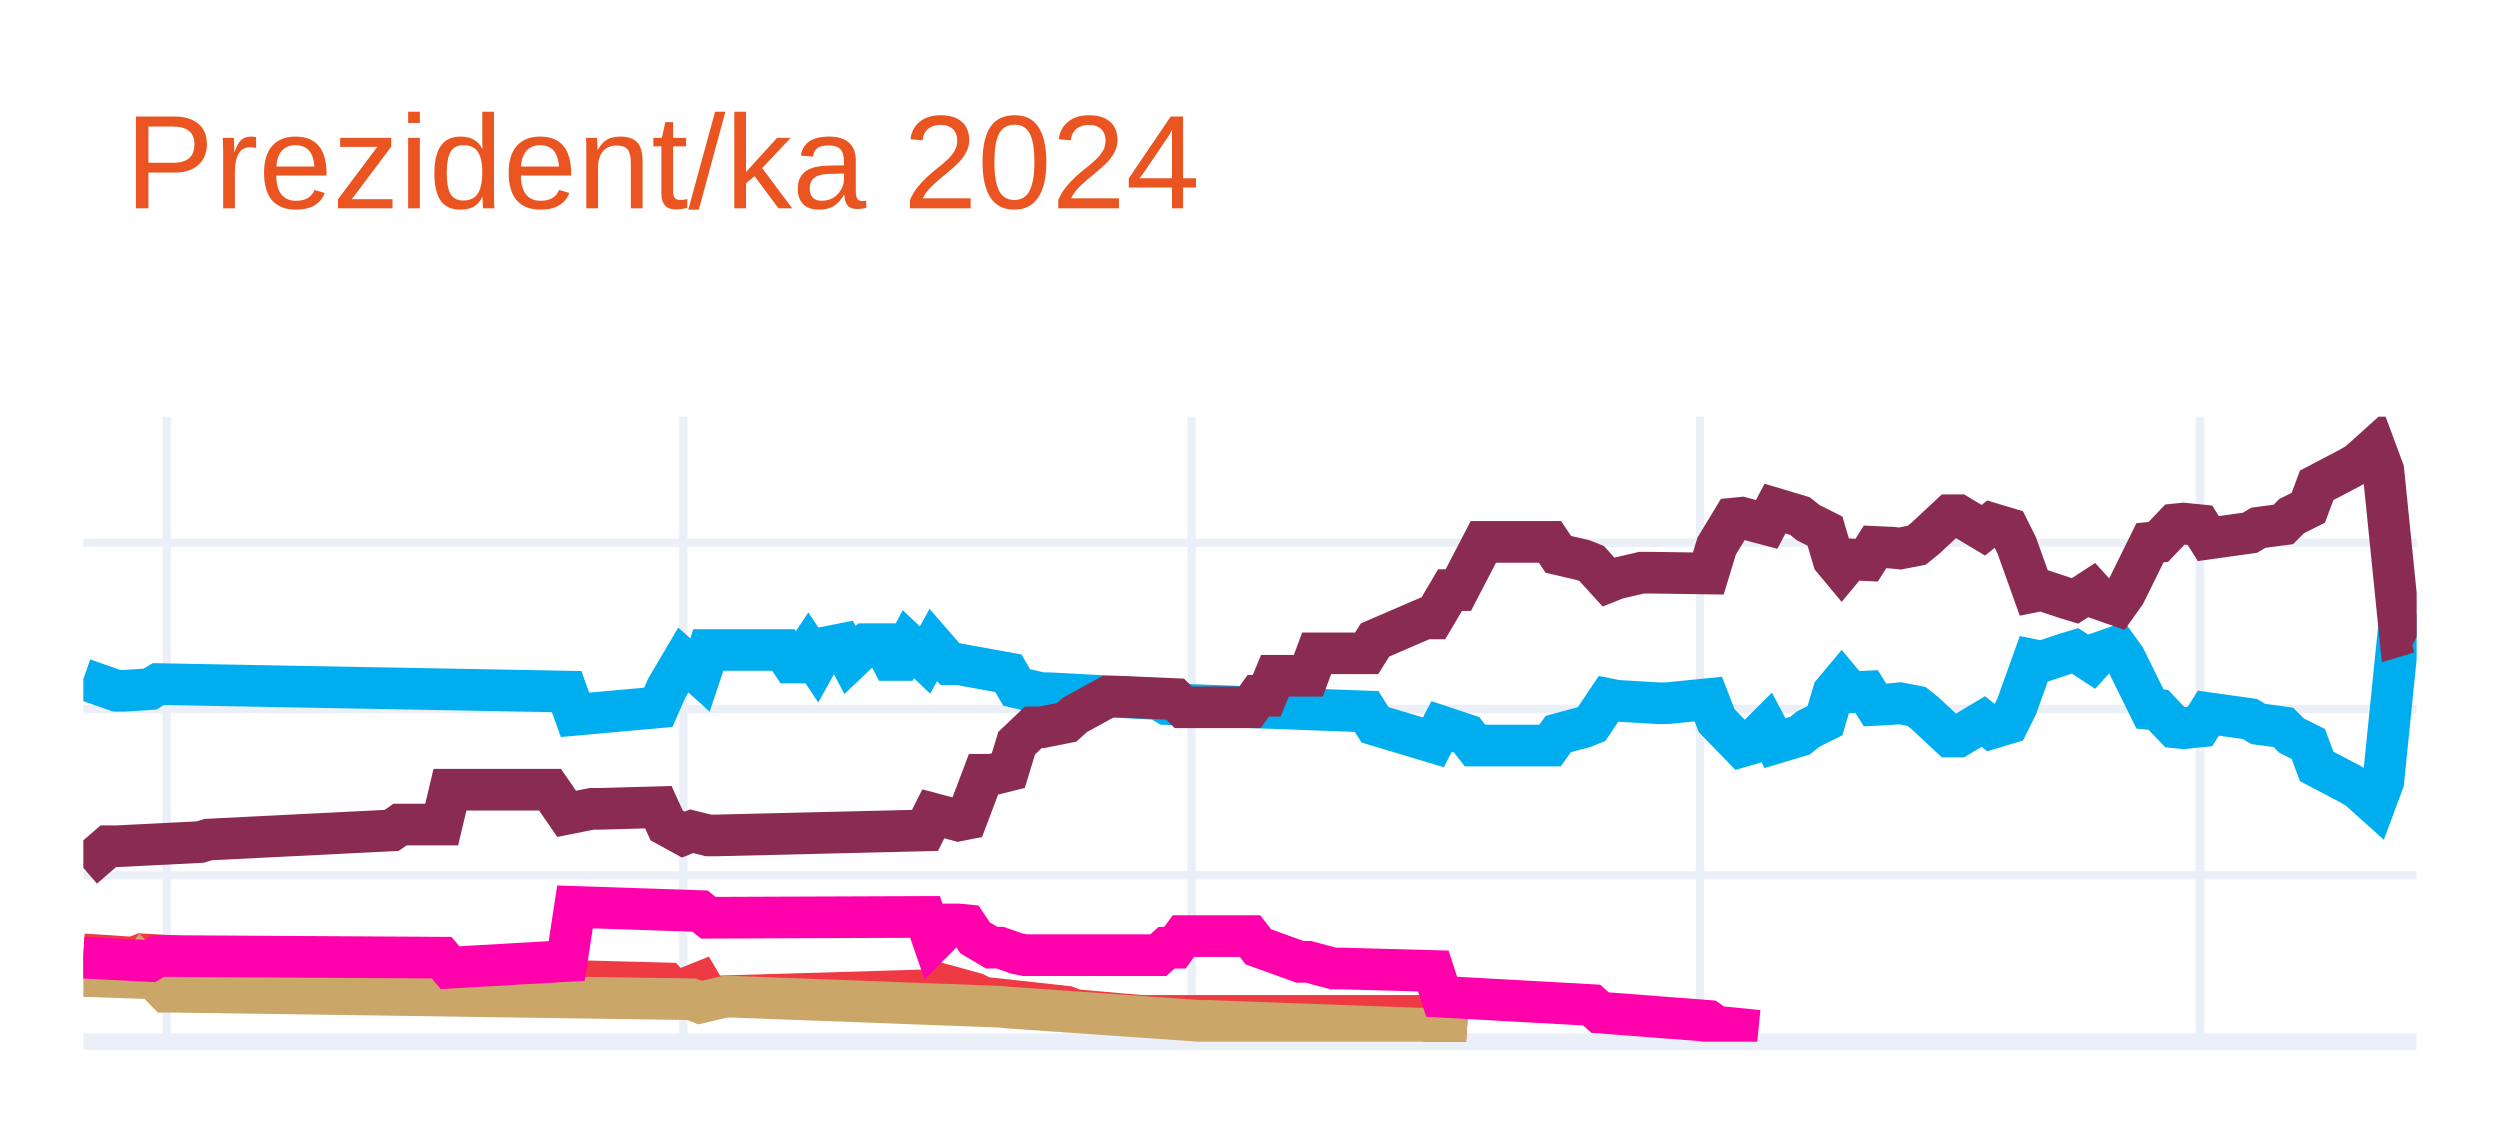
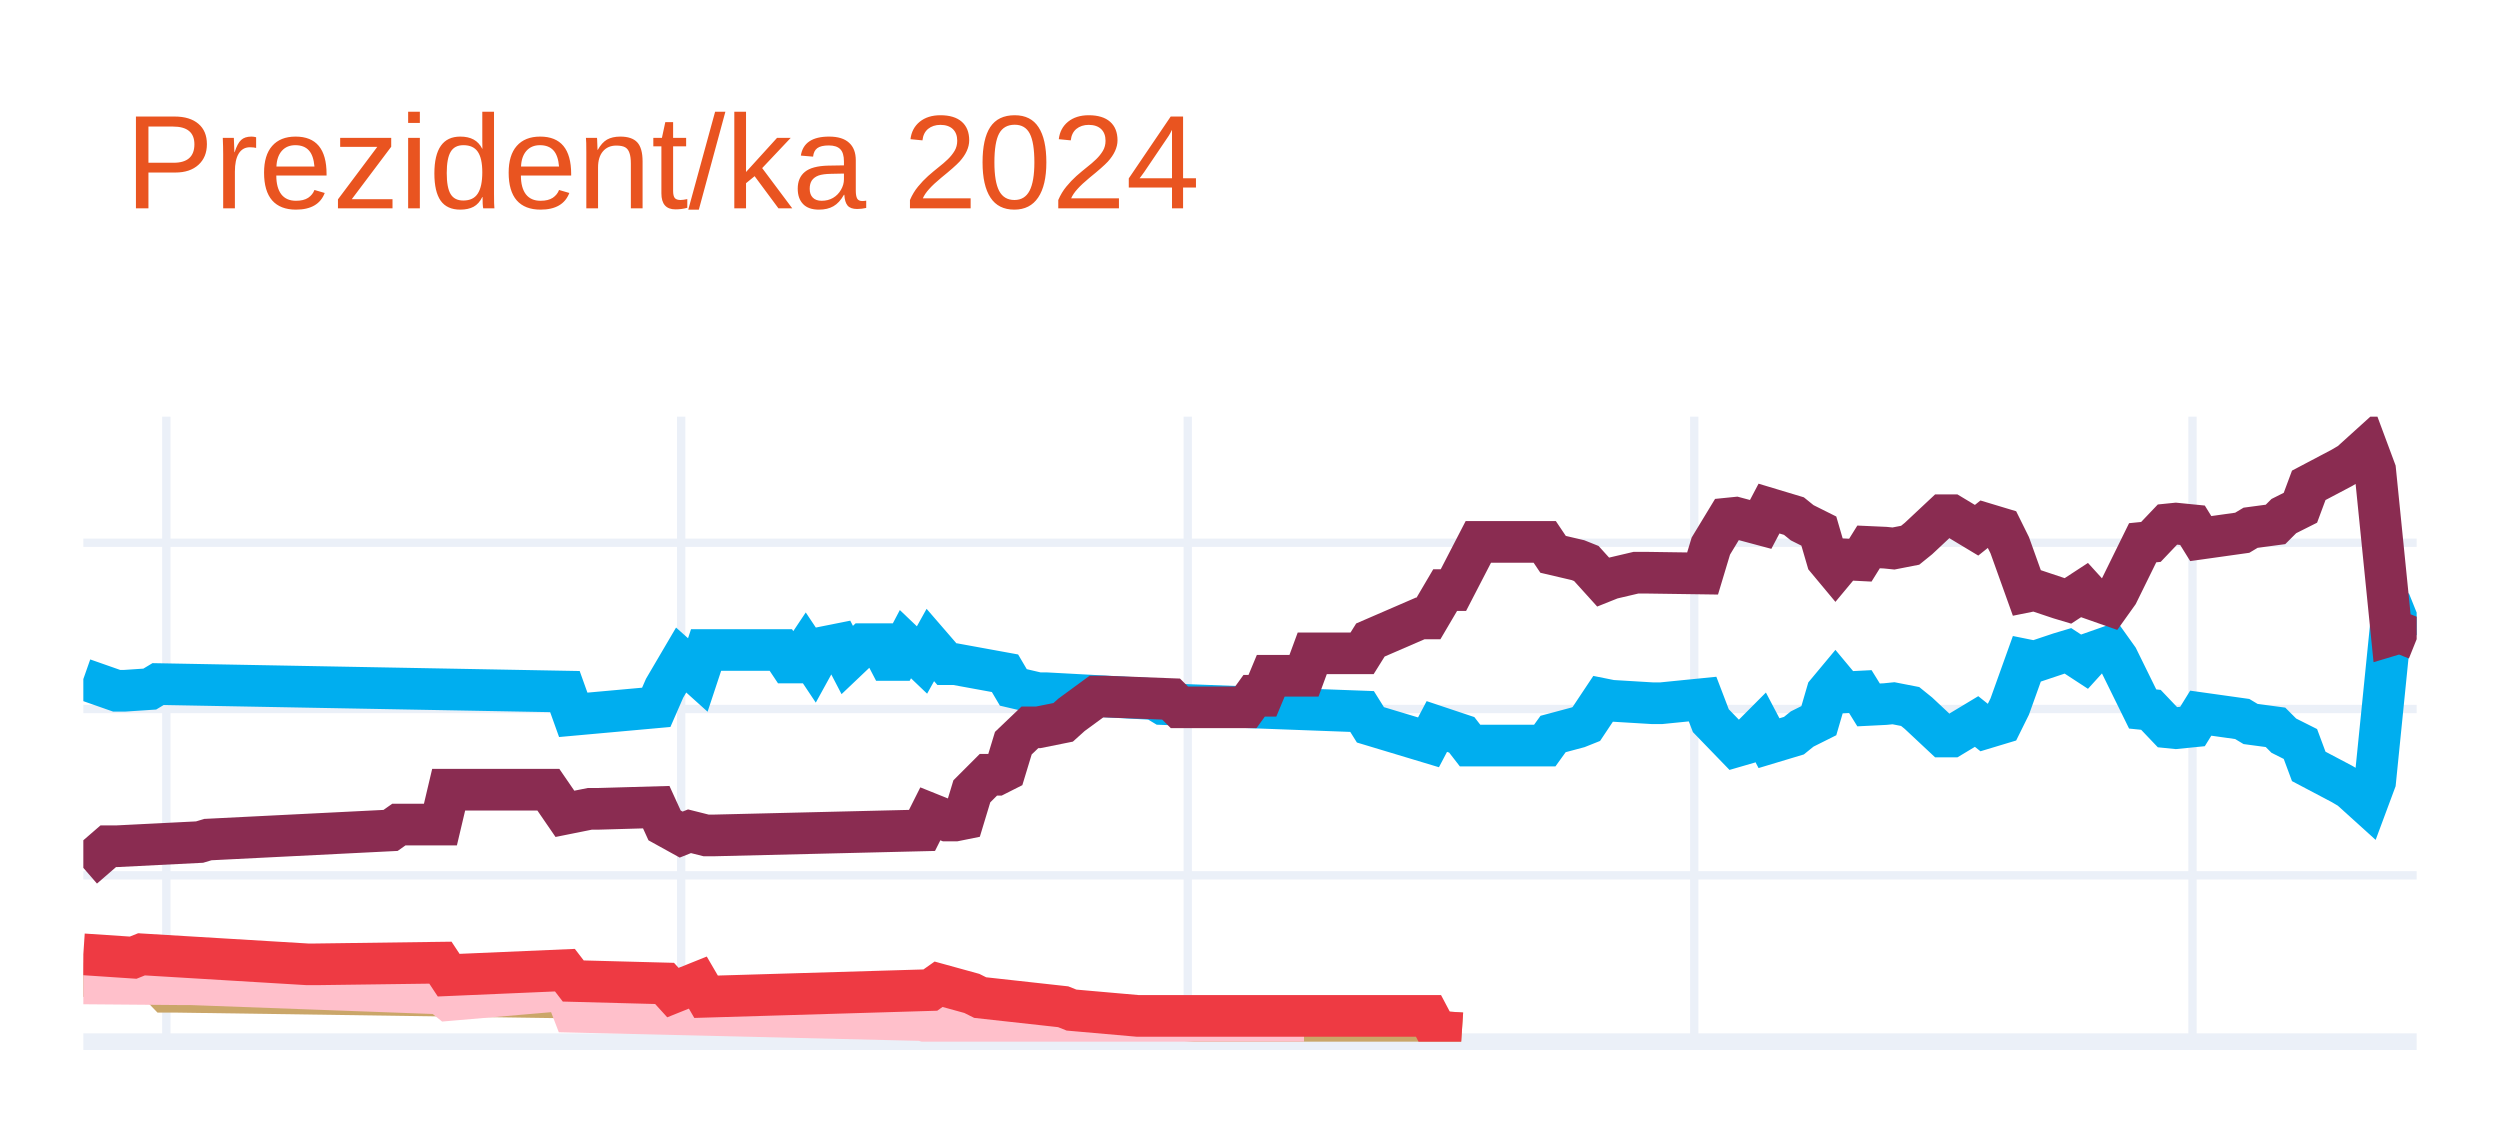
<svg xmlns="http://www.w3.org/2000/svg" class="main-svg" width="300" height="135" style="" viewBox="0 0 300 135">
  <rect x="0" y="0" width="300" height="135" style="fill: rgb(255, 255, 255); fill-opacity: 1;" />
-   <defs id="defs-9e748d">
+   <defs id="defs-541361">
    <g class="clips">
-       <clipPath id="clip9e748dxyplot" class="plotclip">
+       <clipPath id="clip541361xyplot" class="plotclip">
        <rect width="280" height="75" />
      </clipPath>
-       <clipPath class="axesclip" id="clip9e748dx">
+       <clipPath class="axesclip" id="clip541361x">
        <rect x="10" y="0" width="280" height="135" />
      </clipPath>
-       <clipPath class="axesclip" id="clip9e748dy">
+       <clipPath class="axesclip" id="clip541361y">
        <rect x="0" y="50" width="300" height="75" />
      </clipPath>
-       <clipPath class="axesclip" id="clip9e748dxy">
+       <clipPath class="axesclip" id="clip541361xy">
        <rect x="10" y="50" width="280" height="75" />
      </clipPath>
    </g>
    <g class="gradients" />
    <g class="patterns" />
  </defs>
  <g class="bglayer" />
  <g class="layer-below">
    <g class="imagelayer" />
    <g class="shapelayer" />
  </g>
  <g class="cartesianlayer">
    <g class="subplot xy">
      <g class="layer-subplot">
        <g class="shapelayer" />
        <g class="imagelayer" />
      </g>
      <g class="minor-gridlayer">
        <g class="x" />
        <g class="y" />
      </g>
      <g class="gridlayer">
        <g class="x">
-           <path class="xgrid crisp" transform="translate(20,0)" d="M0,50v75" style="stroke: rgb(235, 240, 248); stroke-opacity: 1; stroke-width: 1px;" />
-           <path class="xgrid crisp" transform="translate(82,0)" d="M0,50v75" style="stroke: rgb(235, 240, 248); stroke-opacity: 1; stroke-width: 1px;" />
-           <path class="xgrid crisp" transform="translate(143,0)" d="M0,50v75" style="stroke: rgb(235, 240, 248); stroke-opacity: 1; stroke-width: 1px;" />
-           <path class="xgrid crisp" transform="translate(204,0)" d="M0,50v75" style="stroke: rgb(235, 240, 248); stroke-opacity: 1; stroke-width: 1px;" />
-           <path class="xgrid crisp" transform="translate(264,0)" d="M0,50v75" style="stroke: rgb(235, 240, 248); stroke-opacity: 1; stroke-width: 1px;" />
+           <path class="xgrid crisp" transform="translate(19.96,0)" d="M0,50v75" style="stroke: rgb(235, 240, 248); stroke-opacity: 1; stroke-width: 1px;" />
+           <path class="xgrid crisp" transform="translate(81.74,0)" d="M0,50v75" style="stroke: rgb(235, 240, 248); stroke-opacity: 1; stroke-width: 1px;" />
+           <path class="xgrid crisp" transform="translate(142.53,0)" d="M0,50v75" style="stroke: rgb(235, 240, 248); stroke-opacity: 1; stroke-width: 1px;" />
+           <path class="xgrid crisp" transform="translate(203.31,0)" d="M0,50v75" style="stroke: rgb(235, 240, 248); stroke-opacity: 1; stroke-width: 1px;" />
+           <path class="xgrid crisp" transform="translate(263.1,0)" d="M0,50v75" style="stroke: rgb(235, 240, 248); stroke-opacity: 1; stroke-width: 1px;" />
        </g>
        <g class="y">
          <path class="ygrid crisp" transform="translate(0,105.04)" d="M10,0h280" style="stroke: rgb(235, 240, 248); stroke-opacity: 1; stroke-width: 1px;" />
          <path class="ygrid crisp" transform="translate(0,85.08)" d="M10,0h280" style="stroke: rgb(235, 240, 248); stroke-opacity: 1; stroke-width: 1px;" />
          <path class="ygrid crisp" transform="translate(0,65.13)" d="M10,0h280" style="stroke: rgb(235, 240, 248); stroke-opacity: 1; stroke-width: 1px;" />
        </g>
      </g>
      <g class="zerolinelayer">
        <path class="yzl zl crisp" transform="translate(0,125)" d="M10,0h280" style="stroke: rgb(235, 240, 248); stroke-opacity: 1; stroke-width: 2px;" />
      </g>
      <path class="xlines-below" />
      <path class="ylines-below" />
      <g class="overlines-below" />
      <g class="xaxislayer-below" />
      <g class="yaxislayer-below" />
      <g class="overaxes-below" />
-       <g class="plot" transform="translate(10,50)" clip-path="url(#clip9e748dxyplot)">
+       <g class="plot" transform="translate(10,50)" clip-path="url(#clip541361xyplot)">
        <g class="scatterlayer mlayer">
-           <g class="trace scatter trace26ebf3" style="stroke-miterlimit: 2; opacity: 1;">
+           <g class="trace scatter traceab079f" style="stroke-miterlimit: 2; opacity: 1;">
            <g class="fills" />
            <g class="errorbars" />
            <g class="lines">
-               <path class="js-line" d="M0,31.49L4,32.89L5,32.89L8,32.69L9,32.09L58,32.99L59,35.78L69,34.88L70,32.59L72,29.2L73,30.09L74,30.99L75,28L84,28L85,29.5L86,29.5L87,28L88,29.5L89,27.7L91,27.3L92,29.2L94,27.3L95,27.3L96,27.3L97,29.2L98,29.2L99,27.3L101,29.2L102,27.4L104,29.7L105,29.7L111,30.79L112,32.49L115,33.19L116,33.19L129,33.89L130,34.49L154,35.38L155,36.98L162,39.08L163,37.18L166,38.18L167,39.47L176,39.47L177,38.08L180,37.28L181,36.88L183,33.89L184,34.09L189,34.39L190,34.39L195,33.89L196,36.48L199,39.57L200,39.28L202,37.28L203,39.18L206,38.28L207,37.48L209,36.48L210,33.09L211,31.89L212,33.09L214,32.99L215,34.59L217,34.49L218,34.39L220,34.78L221,35.58L224,38.38L225,38.38L228,36.58L229,37.38L231,36.78L232,34.78L234,29.2L235,29.4L238,28.4L239,28.1L241,29.4L242,28.3L244,27.6L245,29L248,35.08L249,35.18L251,37.28L252,37.38L254,37.18L255,35.58L260,36.28L261,36.88L264,37.28L265,38.28L267,39.28L268,41.97L272,44.07L273,44.66L275,46.46L276,43.77L278,24.01L279,24.31L280,23.81" style="vector-effect: none; fill: none; stroke: rgb(0, 174, 239); stroke-opacity: 1; stroke-width: 5px; opacity: 1;" />
+               <path class="js-line" d="M0,31.49L3.99,32.89L4.98,32.89L7.97,32.69L8.97,32.09L57.79,32.99L58.79,35.78L68.75,34.88L69.75,32.59L71.74,29.2L72.74,30.09L73.74,30.99L74.73,28L83.7,28L84.7,29.5L85.69,29.5L86.69,28L87.69,29.5L88.68,27.7L90.68,27.3L91.67,29.2L93.67,27.3L94.66,27.3L95.66,27.3L96.65,29.2L97.65,29.2L98.65,27.3L100.64,29.2L101.64,27.4L103.63,29.7L104.63,29.7L110.6,30.79L111.6,32.49L114.59,33.19L115.59,33.19L128.54,33.89L129.54,34.49L153.45,35.38L154.45,36.98L161.42,39.08L162.42,37.18L165.41,38.18L166.41,39.47L175.37,39.47L176.37,38.08L179.36,37.28L180.36,36.88L182.35,33.89L183.35,34.09L188.33,34.39L189.32,34.39L194.31,33.89L195.3,36.48L198.29,39.57L199.29,39.28L201.28,37.28L202.28,39.18L205.27,38.28L206.26,37.48L208.26,36.48L209.25,33.09L210.25,31.89L211.25,33.09L213.24,32.99L214.23,34.59L216.23,34.49L217.22,34.39L219.22,34.78L220.21,35.58L223.2,38.38L224.2,38.38L227.19,36.58L228.19,37.38L230.18,36.78L231.17,34.78L233.17,29.2L234.16,29.4L237.15,28.4L238.15,28.1L240.14,29.4L241.14,28.3L243.13,27.6L244.13,29L247.12,35.08L248.11,35.18L250.11,37.28L251.1,37.38L253.1,37.18L254.09,35.58L259.07,36.28L260.07,36.88L263.06,37.28L264.06,38.28L266.05,39.28L267.05,41.97L271.03,44.07L272.03,44.66L274.02,46.46L275.02,43.77L277.01,24.01L278.01,24.31L280,23.51" style="vector-effect: none; fill: none; stroke: rgb(0, 174, 239); stroke-opacity: 1; stroke-width: 5px; opacity: 1;" />
            </g>
            <g class="points" />
            <g class="text" />
          </g>
-           <g class="trace scatter traceb5de6a" style="stroke-miterlimit: 2; opacity: 1;">
+           <g class="trace scatter trace23ea01" style="stroke-miterlimit: 2; opacity: 1;">
            <g class="fills" />
            <g class="errorbars" />
            <g class="lines">
-               <path class="js-line" d="M0,54.14L3,51.55L4,51.55L14,51.05L15,50.75L37,49.65L38,48.95L43,48.95L44,44.76L56,44.76L58,47.66L61,47.06L62,47.06L69,46.86L70,49.05L72,50.15L73,49.75L75,50.25L76,50.25L101,49.65L102,47.66L105,48.46L106,48.26L108,42.97L109,42.97L111,42.47L112,39.18L114,37.28L115,37.28L118,36.68L119,35.78L123,33.59L124,33.59L131,33.89L132,34.88L140,34.88L141,33.49L142,33.49L143,31.09L147,31.09L148,28.4L154,28.4L155,26.8L161,24.21L162,24.21L164,20.81L165,20.81L168,15.03L169,15.03L176,15.03L177,16.52L180,17.22L181,17.62L183,19.82L184,19.42L187,18.72L188,18.72L195,18.82L196,15.53L198,12.23L199,12.13L202,12.93L203,11.03L206,11.93L207,12.73L209,13.73L210,17.12L211,18.32L212,17.12L214,17.22L215,15.63L217,15.72L218,15.82L220,15.43L221,14.63L224,11.83L225,11.83L228,13.63L229,12.83L231,13.43L232,15.43L234,21.01L235,20.81L238,21.81L239,22.11L241,20.81L242,21.91L244,22.61L245,21.21L248,15.13L249,15.03L251,12.93L252,12.83L254,13.03L255,14.63L260,13.93L261,13.33L264,12.93L265,11.93L267,10.93L268,8.24L272,6.14L273,5.55L275,3.75L276,6.44L278,26.2L279,25.9L280,26.4" style="vector-effect: none; fill: none; stroke: rgb(138, 44, 81); stroke-opacity: 1; stroke-width: 5px; opacity: 1;" />
+               <path class="js-line" d="M0,54.14L2.99,51.55L3.99,51.55L13.95,51.05L14.95,50.75L36.87,49.65L37.86,48.95L42.85,48.95L43.84,44.76L55.8,44.76L57.79,47.66L60.78,47.06L61.78,47.06L68.75,46.86L69.75,49.05L71.74,50.15L72.74,49.75L74.73,50.25L75.73,50.25L100.64,49.65L101.64,47.66L103.63,48.46L104.63,48.46L105.62,48.26L106.62,44.96L108.61,42.97L109.61,42.97L110.6,42.47L111.6,39.18L113.59,37.28L114.59,37.28L117.58,36.68L118.58,35.78L121.57,33.59L122.56,33.59L130.53,33.89L131.53,34.88L139.5,34.88L140.5,33.49L141.49,33.49L142.49,31.09L146.48,31.09L147.47,28.4L153.45,28.4L154.45,26.8L160.43,24.21L161.42,24.21L163.42,20.81L164.41,20.81L167.4,15.03L168.4,15.03L175.37,15.03L176.37,16.52L179.36,17.22L180.36,17.62L182.35,19.82L183.35,19.42L186.33,18.72L187.33,18.72L194.31,18.82L195.3,15.53L197.3,12.23L198.29,12.13L201.28,12.93L202.28,11.03L205.27,11.93L206.26,12.73L208.26,13.73L209.25,17.12L210.25,18.32L211.25,17.12L213.24,17.22L214.23,15.63L216.23,15.72L217.22,15.82L219.22,15.43L220.21,14.63L223.2,11.83L224.2,11.83L227.19,13.63L228.19,12.83L230.18,13.43L231.17,15.43L233.17,21.01L234.16,20.81L237.15,21.81L238.15,22.11L240.14,20.81L241.14,21.91L243.13,22.61L244.13,21.21L247.12,15.13L248.11,15.03L250.11,12.93L251.1,12.83L253.1,13.03L254.09,14.63L259.07,13.93L260.07,13.33L263.06,12.93L264.06,11.93L266.05,10.93L267.05,8.24L271.03,6.14L272.03,5.55L274.02,3.75L275.02,6.44L277.01,26.2L278.01,25.9L280,26.7" style="vector-effect: none; fill: none; stroke: rgb(138, 44, 81); stroke-opacity: 1; stroke-width: 5px; opacity: 1;" />
            </g>
            <g class="points" />
            <g class="text" />
          </g>
-           <g class="trace scatter tracecd1153" style="stroke-miterlimit: 2; opacity: 1;">
+           <g class="trace scatter traceffcfa2" style="stroke-miterlimit: 2; opacity: 1;">
            <g class="fills" />
            <g class="errorbars" />
            <g class="lines">
-               <path class="js-line" d="M0,64.52L6,64.92L7,64.52L27,65.72L28,65.72L43,65.52L44,67.02L58,66.42L59,67.72L70,68.01L71,69.11L74,67.91L75,69.61L102,68.81L103,68.11L107,69.21L108,69.71L118,70.81L119,71.21L127,71.91L128,71.91L162,71.91L163,73.8L166,74" style="vector-effect: none; fill: none; stroke: rgb(238, 58, 67); stroke-opacity: 1; stroke-width: 5px; opacity: 1;" />
+               <path class="js-line" d="M0,67.12L5.98,67.32L6.98,65.92L9.96,69.01L10.96,69.01L72.74,69.91L73.74,70.31L76.73,69.61L77.72,69.61L109.61,70.81L110.6,70.91L133.52,72.51L134.52,72.51L161.42,73.5L162.42,73.8L165.41,74" style="vector-effect: none; fill: none; stroke: rgb(202, 166, 105); stroke-opacity: 1; stroke-width: 5px; opacity: 1;" />
            </g>
            <g class="points" />
            <g class="text" />
          </g>
-           <g class="trace scatter tracecfc320" style="stroke-miterlimit: 2; opacity: 1;">
+           <g class="trace scatter trace49cdf0" style="stroke-miterlimit: 2; opacity: 1;">
            <g class="fills" />
            <g class="errorbars" />
            <g class="lines">
-               <path class="js-line" d="M0,67.12L6,67.32L7,65.92L10,69.01L11,69.01L73,69.91L74,70.31L77,69.61L78,69.61L110,70.81L111,70.91L134,72.51L135,72.51L162,73.5L163,73.8L166,74" style="vector-effect: none; fill: none; stroke: rgb(202, 166, 105); stroke-opacity: 1; stroke-width: 5px; opacity: 1;" />
+               <path class="js-line" d="M0,68.01L11.96,68.11L12.95,68.11L42.85,69.21L43.84,70.01L57.79,68.81L58.79,71.41L100.64,72.41L101.64,72.7L108.61,72.61L109.61,72.61L131.53,73.7L133.52,73.7L146.48,73.7" style="vector-effect: none; fill: none; stroke: rgb(255, 192, 203); stroke-opacity: 1; stroke-width: 5px; opacity: 1;" />
            </g>
            <g class="points" />
            <g class="text" />
          </g>
-           <g class="trace scatter traceae55aa" style="stroke-miterlimit: 2; opacity: 1;">
+           <g class="trace scatter traceb8fac7" style="stroke-miterlimit: 2; opacity: 1;">
            <g class="fills" />
            <g class="errorbars" />
            <g class="lines">
-               <path class="js-line" d="M0,64.92L8,65.32L9,64.72L43,64.92L44,66.12L58,65.32L59,58.83L74,59.33L75,60.13L101,60.03L102,62.93L104,60.93L105,60.93L106,61.03L107,62.53L109,63.72L110,63.72L112,64.42L113,64.62L129,64.62L130,63.72L131,63.72L132,62.33L140,62.33L141,63.62L146,65.42L147,65.42L150,66.22L151,66.22L162,66.52L163,69.61L181,70.61L182,71.51L195,72.51L196,73.2L201,73.7" style="vector-effect: none; fill: none; stroke: rgb(255, 1, 170); stroke-opacity: 1; stroke-width: 5px; opacity: 1;" />
+               <path class="js-line" d="M0,64.52L5.98,64.92L6.98,64.52L26.9,65.72L27.9,65.72L42.85,65.52L43.84,67.02L57.79,66.42L58.79,67.72L69.75,68.01L70.75,69.11L73.74,67.91L74.73,69.61L101.64,68.81L102.63,68.11L106.62,69.21L107.62,69.71L117.58,70.81L118.58,71.21L126.55,71.91L127.54,71.91L161.42,71.91L162.42,73.8L165.41,74" style="vector-effect: none; fill: none; stroke: rgb(238, 58, 67); stroke-opacity: 1; stroke-width: 5px; opacity: 1;" />
            </g>
            <g class="points" />
            <g class="text" />
          </g>
        </g>
      </g>
      <g class="overplot" />
      <path class="xlines-above crisp" d="M0,0" style="fill: none;" />
      <path class="ylines-above crisp" d="M0,0" style="fill: none;" />
      <g class="overlines-above" />
      <g class="xaxislayer-above" />
      <g class="yaxislayer-above" />
      <g class="overaxes-above" />
    </g>
  </g>
  <g class="polarlayer" />
  <g class="smithlayer" />
  <g class="ternarylayer" />
  <g class="geolayer" />
  <g class="funnelarealayer" />
  <g class="pielayer" />
  <g class="iciclelayer" />
  <g class="treemaplayer" />
  <g class="sunburstlayer" />
  <g class="glimages" />
-   <defs id="topdefs-9e748d">
+   <defs id="topdefs-541361">
    <g class="clips" />
  </defs>
  <g class="layer-above">
    <g class="imagelayer" />
    <g class="shapelayer" />
  </g>
  <g class="infolayer">
    <g class="g-gtitle">
      <text class="gtitle" x="15" y="25" text-anchor="start" dy="0em" style="font-family: Ubuntu, verdana, arial, sans-serif; font-size: 16px; fill: rgb(233, 84, 32); opacity: 1; font-weight: normal; white-space: pre;">Prezident/ka 2024</text>
    </g>
    <g class="g-xtitle" />
    <g class="g-ytitle" />
  </g>
</svg>
